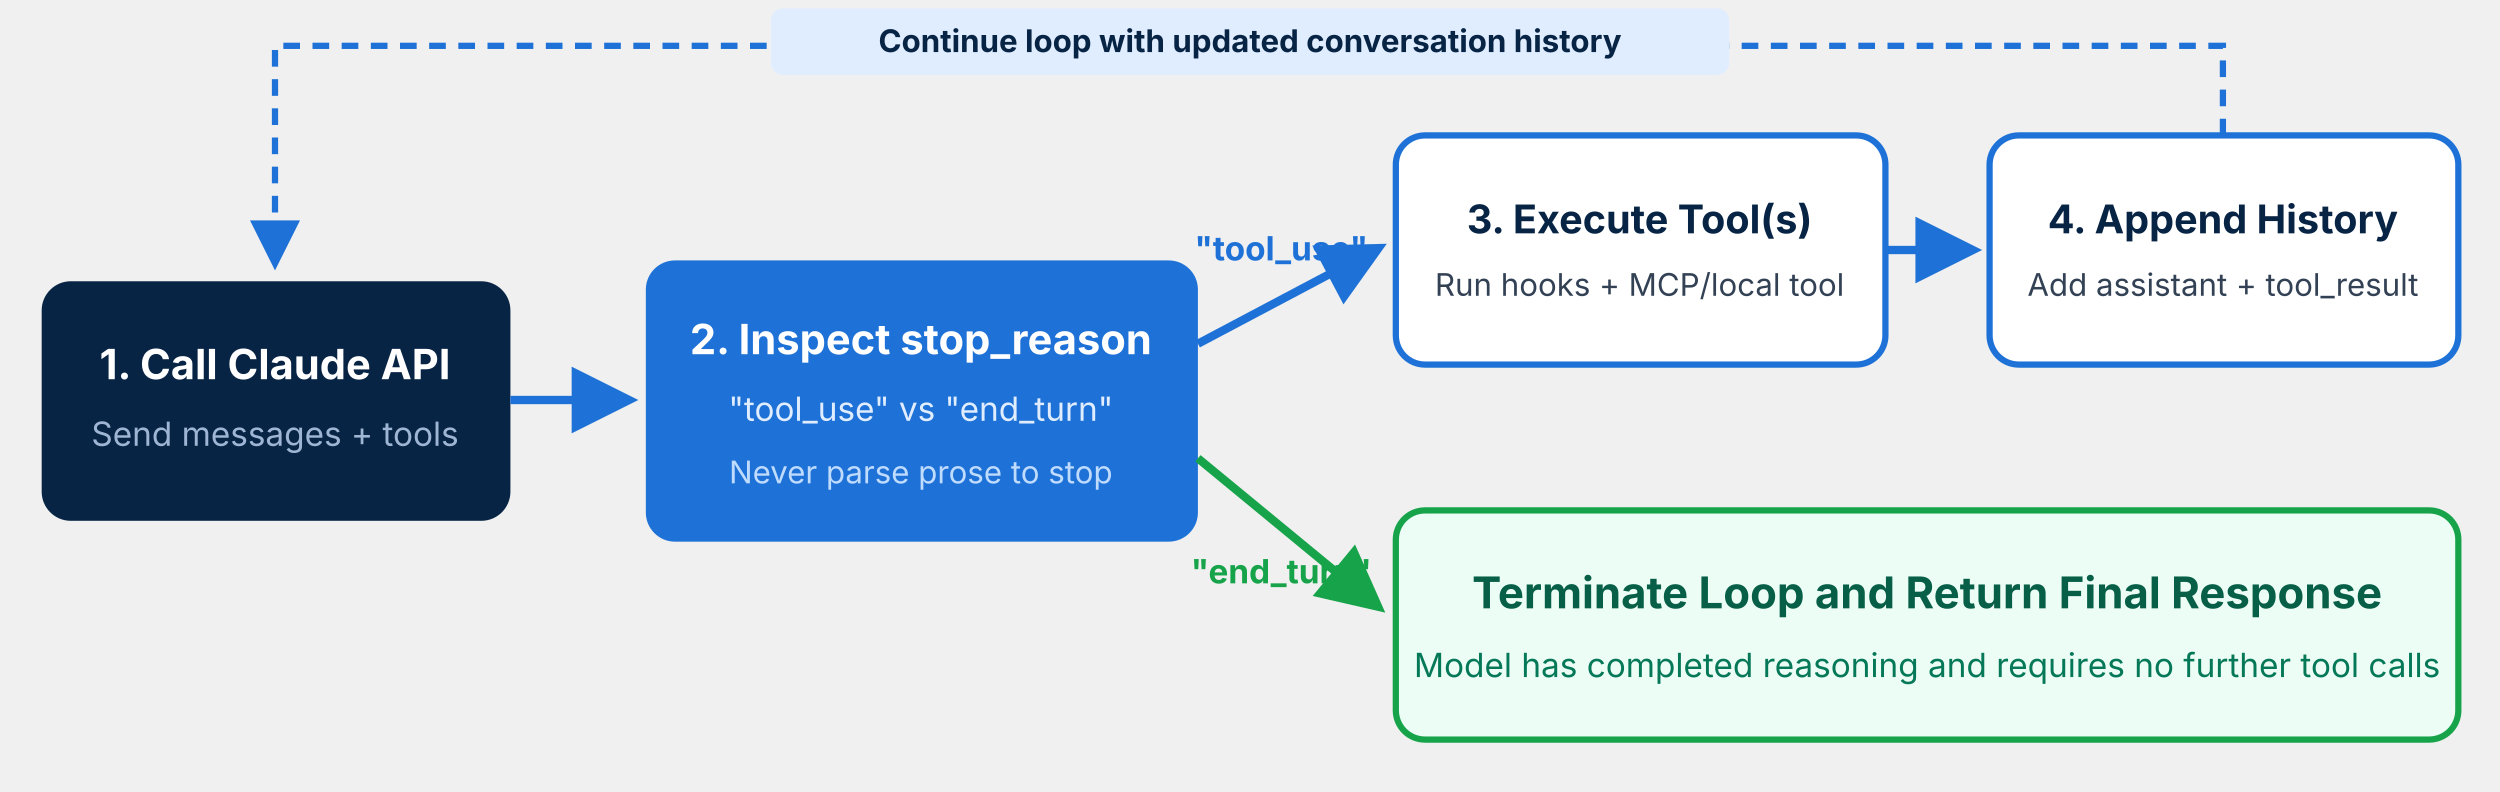
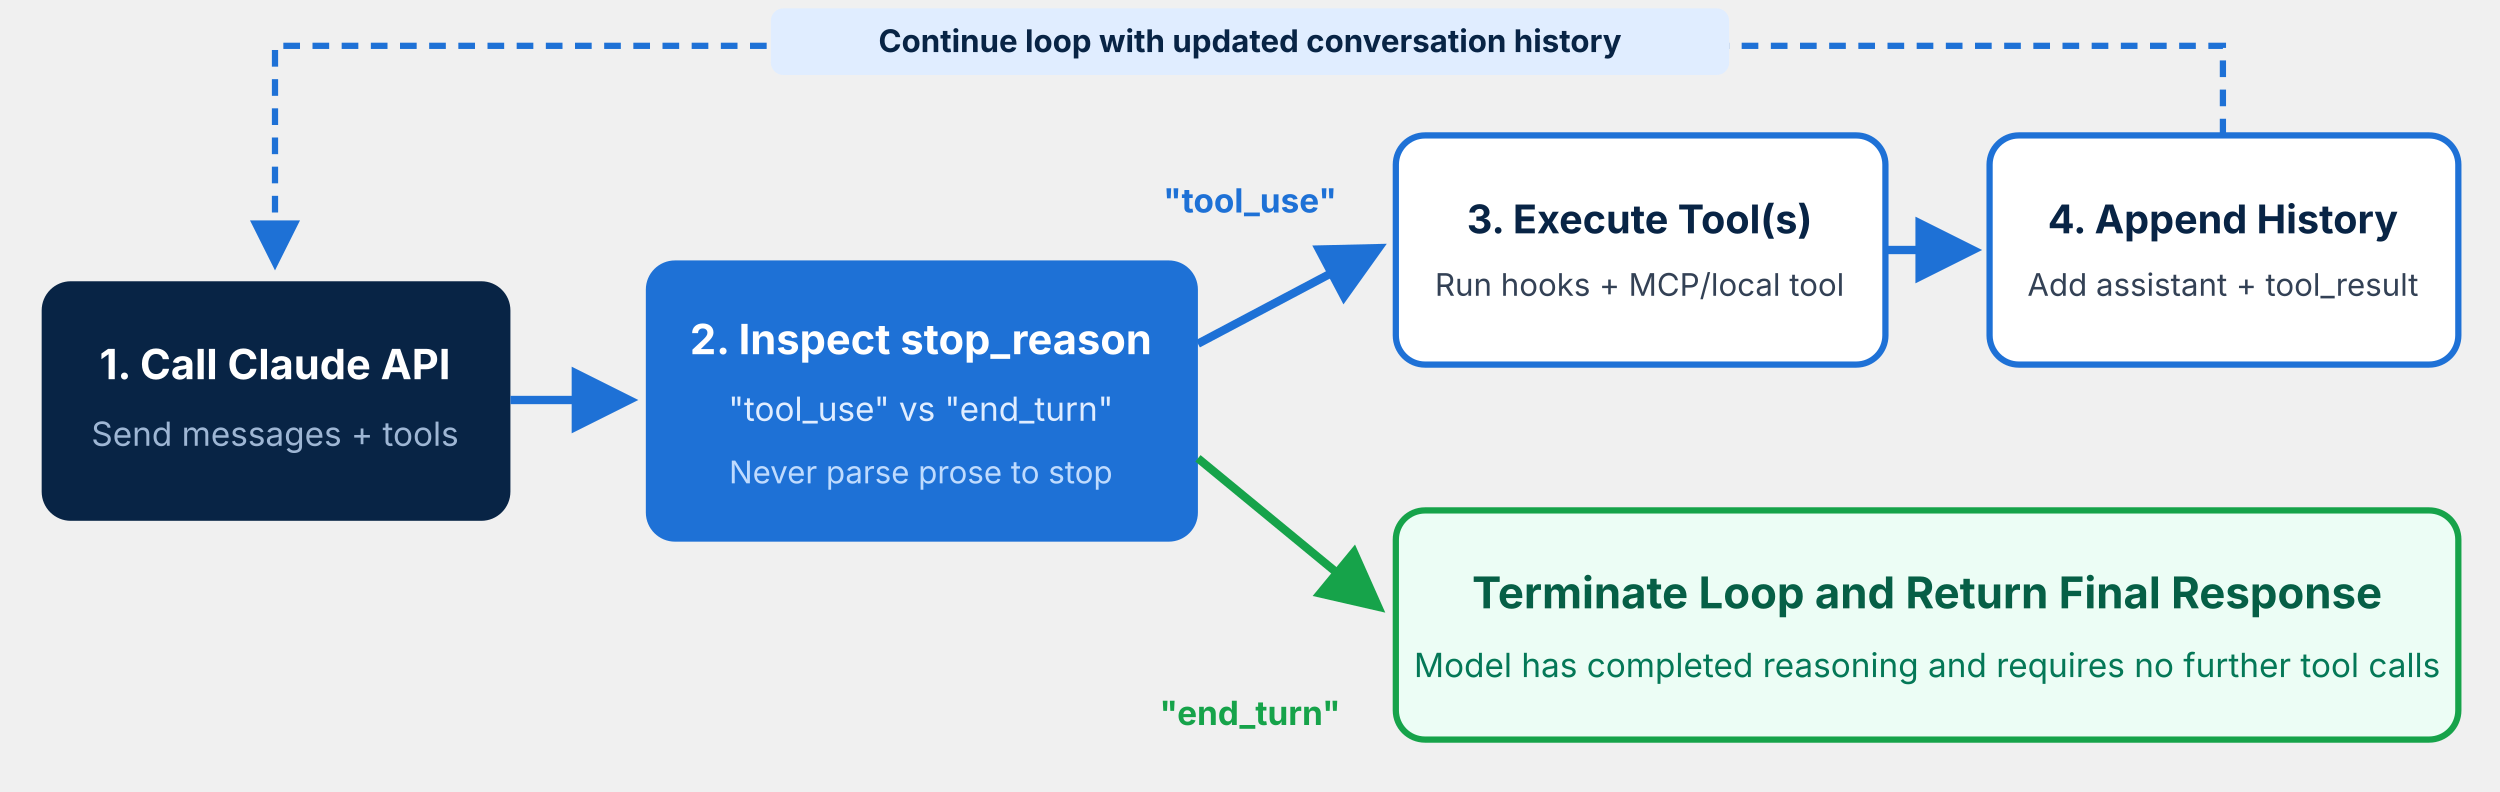
<svg xmlns="http://www.w3.org/2000/svg" viewBox="0 0 1200 380" width="1200" height="380" role="img" aria-label="Agentic Loop Lifecycle based on stop_reason">
  <defs>
    <marker id="arr" viewBox="0 0 10 10" refX="8" refY="5" markerWidth="8" markerHeight="8" orient="auto-start-reverse">
      <path d="M 0 0 L 10 5 L 0 10 z" fill="#1e71d6" />
    </marker>
    <marker id="arr-green" viewBox="0 0 10 10" refX="8" refY="5" markerWidth="8" markerHeight="8" orient="auto-start-reverse">
      <path d="M 0 0 L 10 5 L 0 10 z" fill="#16a34a" />
    </marker>
  </defs>
  <rect x="20" y="135" width="225" height="115" rx="14" fill="#082445" />
  <text x="132" y="182" text-anchor="middle" fill="#ffffff" font-family="Inter, system-ui, sans-serif" font-size="20" font-weight="700">1. Call Claude API</text>
  <text x="132" y="214" text-anchor="middle" fill="#9eb6d4" font-family="Inter, system-ui, sans-serif" font-size="16">Send messages + tools</text>
  <line x1="245" y1="192" x2="300" y2="192" stroke="#1e71d6" stroke-width="4" marker-end="url(#arr)" />
  <rect x="310" y="125" width="265" height="135" rx="14" fill="#1e71d6" />
  <text x="442" y="170" text-anchor="middle" fill="#ffffff" font-family="Inter, system-ui, sans-serif" font-size="20" font-weight="700">2. Inspect stop_reason</text>
  <text x="442" y="202" text-anchor="middle" fill="#e0edff" font-family="Inter, system-ui, sans-serif" font-size="16">"tool_use" vs "end_turn"</text>
  <text x="442" y="232" text-anchor="middle" fill="#bfdbfe" font-family="Inter, system-ui, sans-serif" font-size="15">Never parse prose to stop</text>
  <line x1="575" y1="165" x2="660" y2="120" stroke="#1e71d6" stroke-width="4" marker-end="url(#arr)" />
-   <text x="615" y="125" text-anchor="middle" fill="#1e71d6" font-family="Inter, system-ui, sans-serif" font-size="16" font-weight="700">"tool_use"</text>
+   <text x="600" y="102" text-anchor="middle" fill="#1e71d6" font-family="Inter, system-ui, sans-serif" font-size="16" font-weight="700">"tool_use"</text>
  <rect x="670" y="65" width="235" height="110" rx="14" fill="#ffffff" stroke="#1e71d6" stroke-width="3" />
  <text x="787" y="112" text-anchor="middle" fill="#082445" font-family="Inter, system-ui, sans-serif" font-size="19" font-weight="700">3. Execute Tool(s)</text>
  <text x="787" y="142" text-anchor="middle" fill="#334155" font-family="Inter, system-ui, sans-serif" font-size="15">Run hooks + MCP/local tool</text>
  <line x1="905" y1="120" x2="945" y2="120" stroke="#1e71d6" stroke-width="4" marker-end="url(#arr)" />
  <rect x="955" y="65" width="225" height="110" rx="14" fill="#ffffff" stroke="#1e71d6" stroke-width="3" />
  <text x="1067" y="112" text-anchor="middle" fill="#082445" font-family="Inter, system-ui, sans-serif" font-size="19" font-weight="700">4. Append History</text>
  <text x="1067" y="142" text-anchor="middle" fill="#334155" font-family="Inter, system-ui, sans-serif" font-size="15">Add assistant + tool_result</text>
  <path d="M 1067 65 V 22 H 132 V 125" fill="none" stroke="#1e71d6" stroke-width="3" stroke-dasharray="8 6" marker-end="url(#arr)" />
  <rect x="370" y="4" width="460" height="32" rx="6" fill="#e0edff" />
  <text x="600" y="25" text-anchor="middle" fill="#082445" font-family="Inter, system-ui, sans-serif" font-size="15" font-weight="700">Continue loop with updated conversation history</text>
  <line x1="575" y1="220" x2="660" y2="290" stroke="#16a34a" stroke-width="4" marker-end="url(#arr-green)" />
-   <text x="615" y="280" text-anchor="middle" fill="#16a34a" font-family="Inter, system-ui, sans-serif" font-size="16" font-weight="700">"end_turn"</text>
+   <text x="600" y="348" text-anchor="middle" fill="#16a34a" font-family="Inter, system-ui, sans-serif" font-size="16" font-weight="700">"end_turn"</text>
  <rect x="670" y="245" width="510" height="110" rx="14" fill="#ecfdf5" stroke="#16a34a" stroke-width="3" />
  <text x="925" y="292" text-anchor="middle" fill="#065f46" font-family="Inter, system-ui, sans-serif" font-size="21" font-weight="700">Terminate Loop and Return Final Response</text>
  <text x="925" y="325" text-anchor="middle" fill="#047857" font-family="Inter, system-ui, sans-serif" font-size="16">Model has completed reasoning and requires no further tool calls</text>
</svg>
